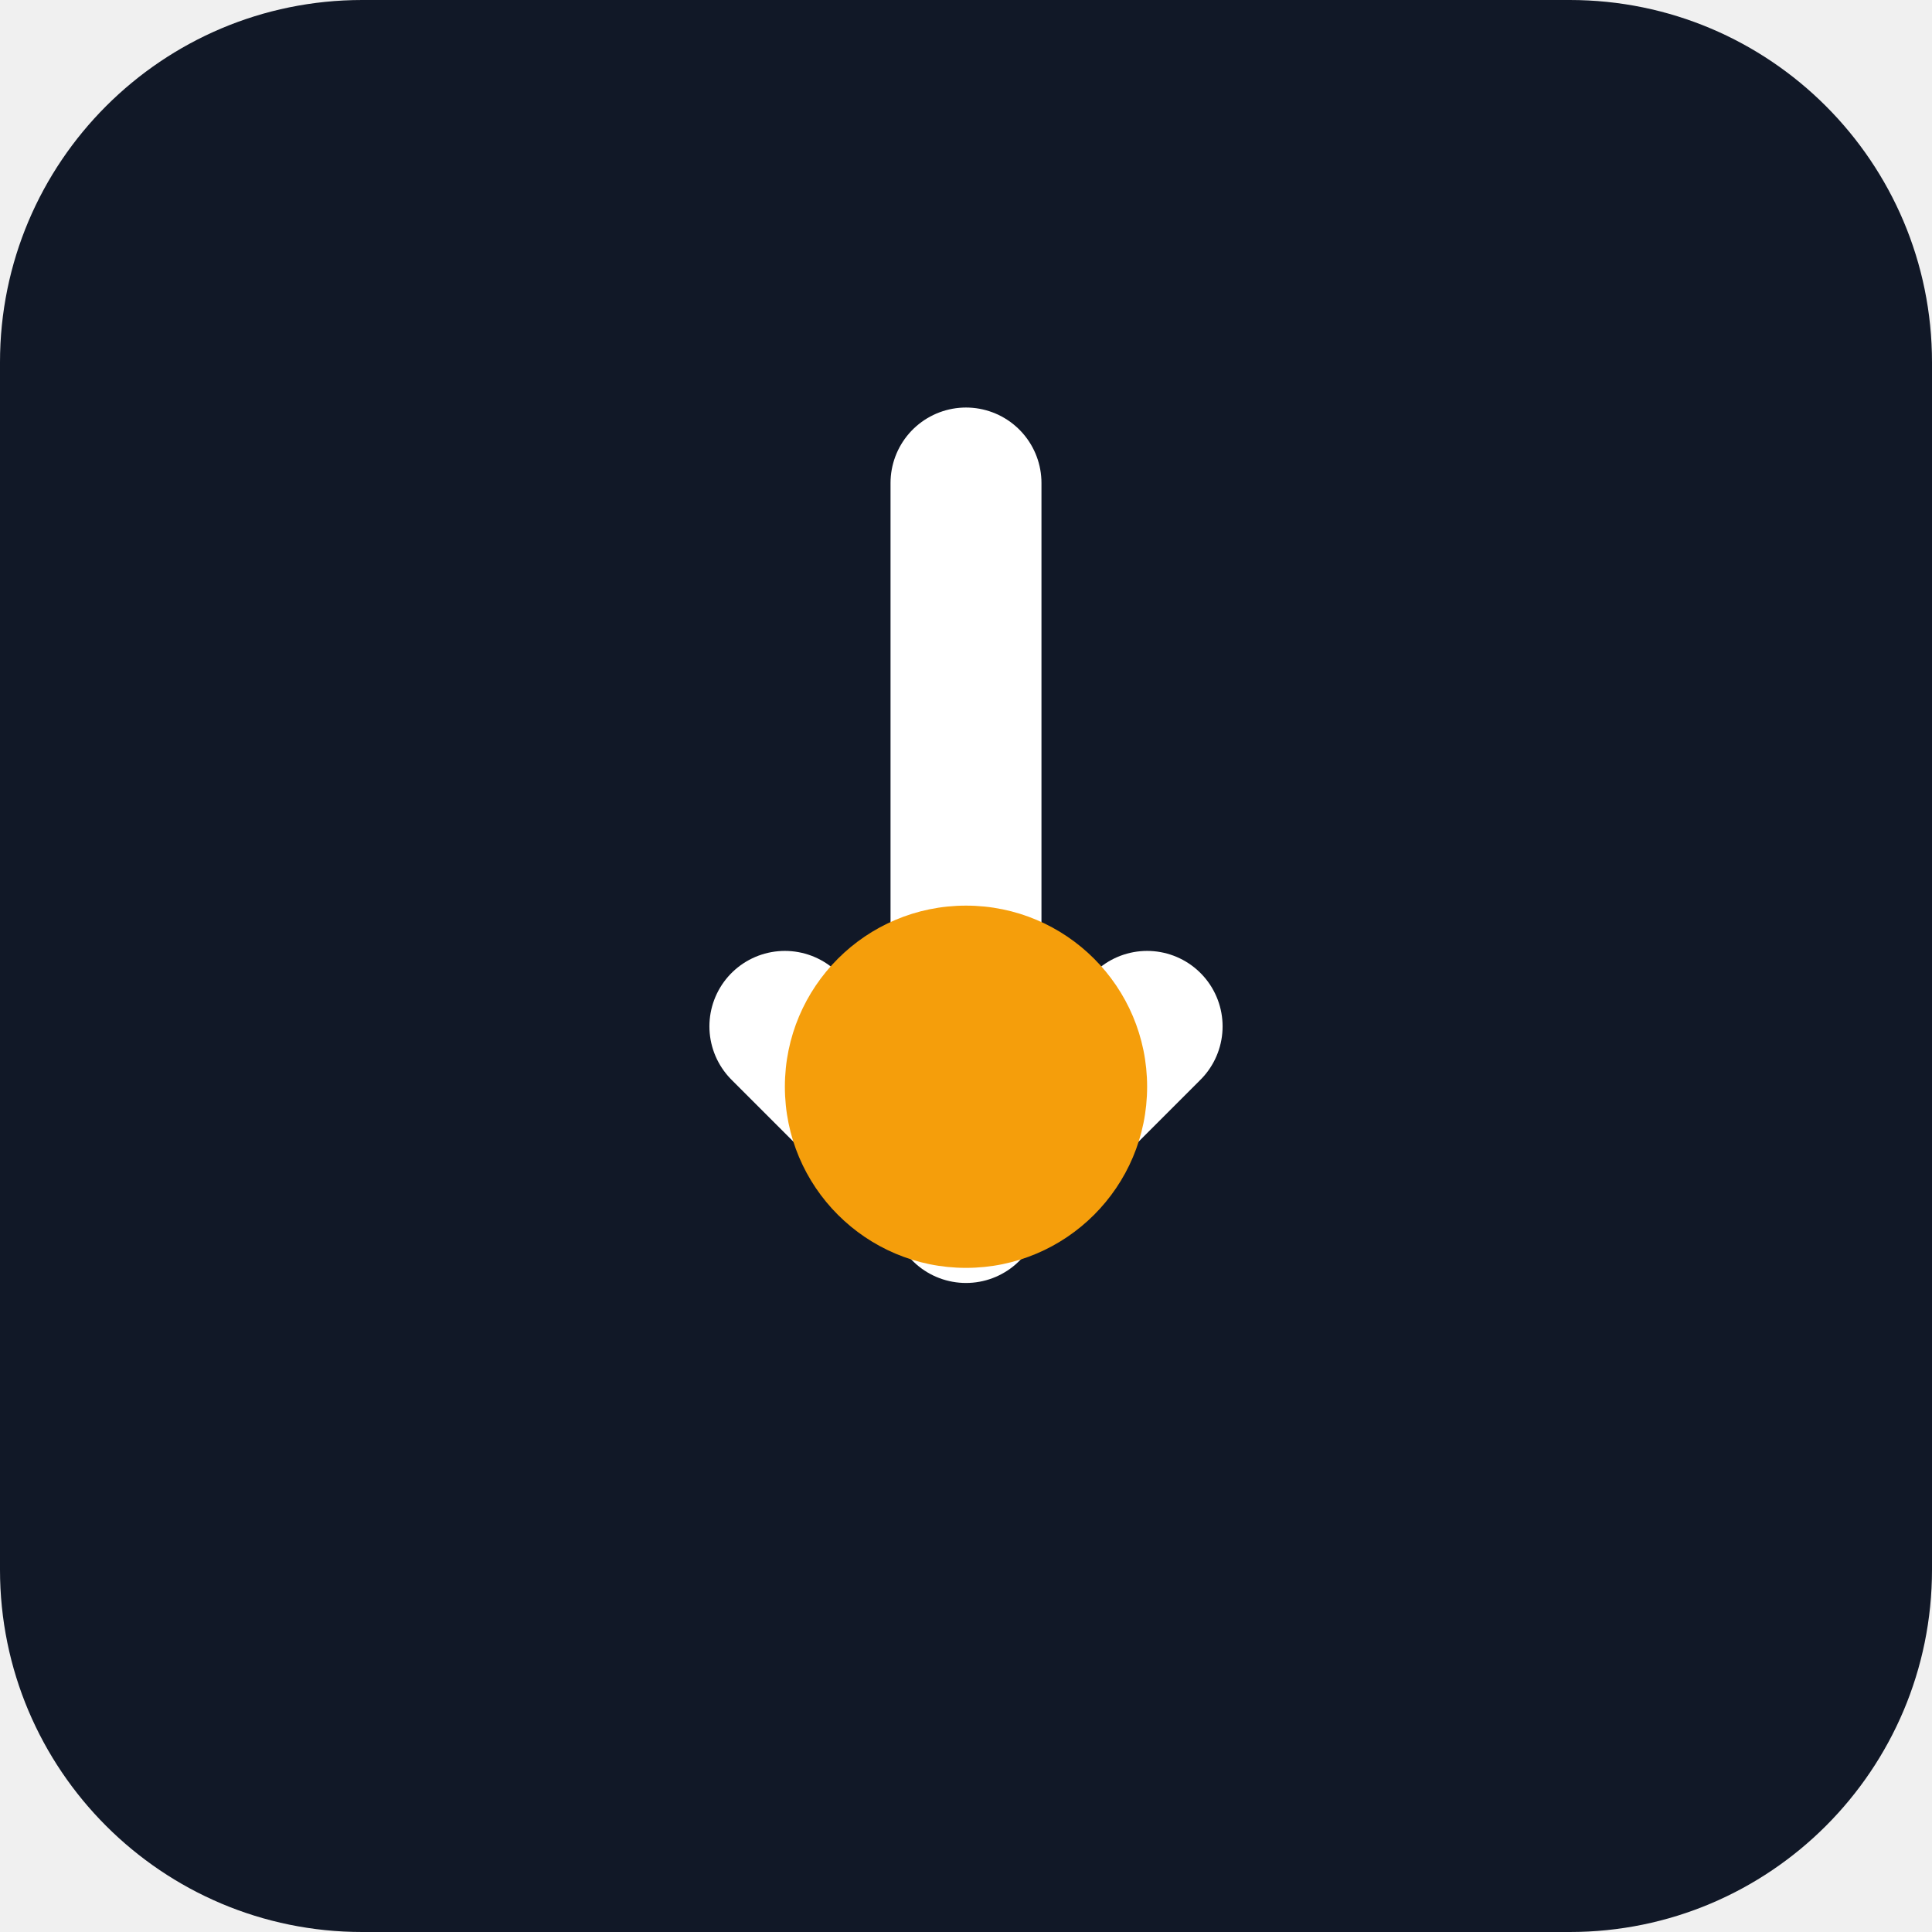
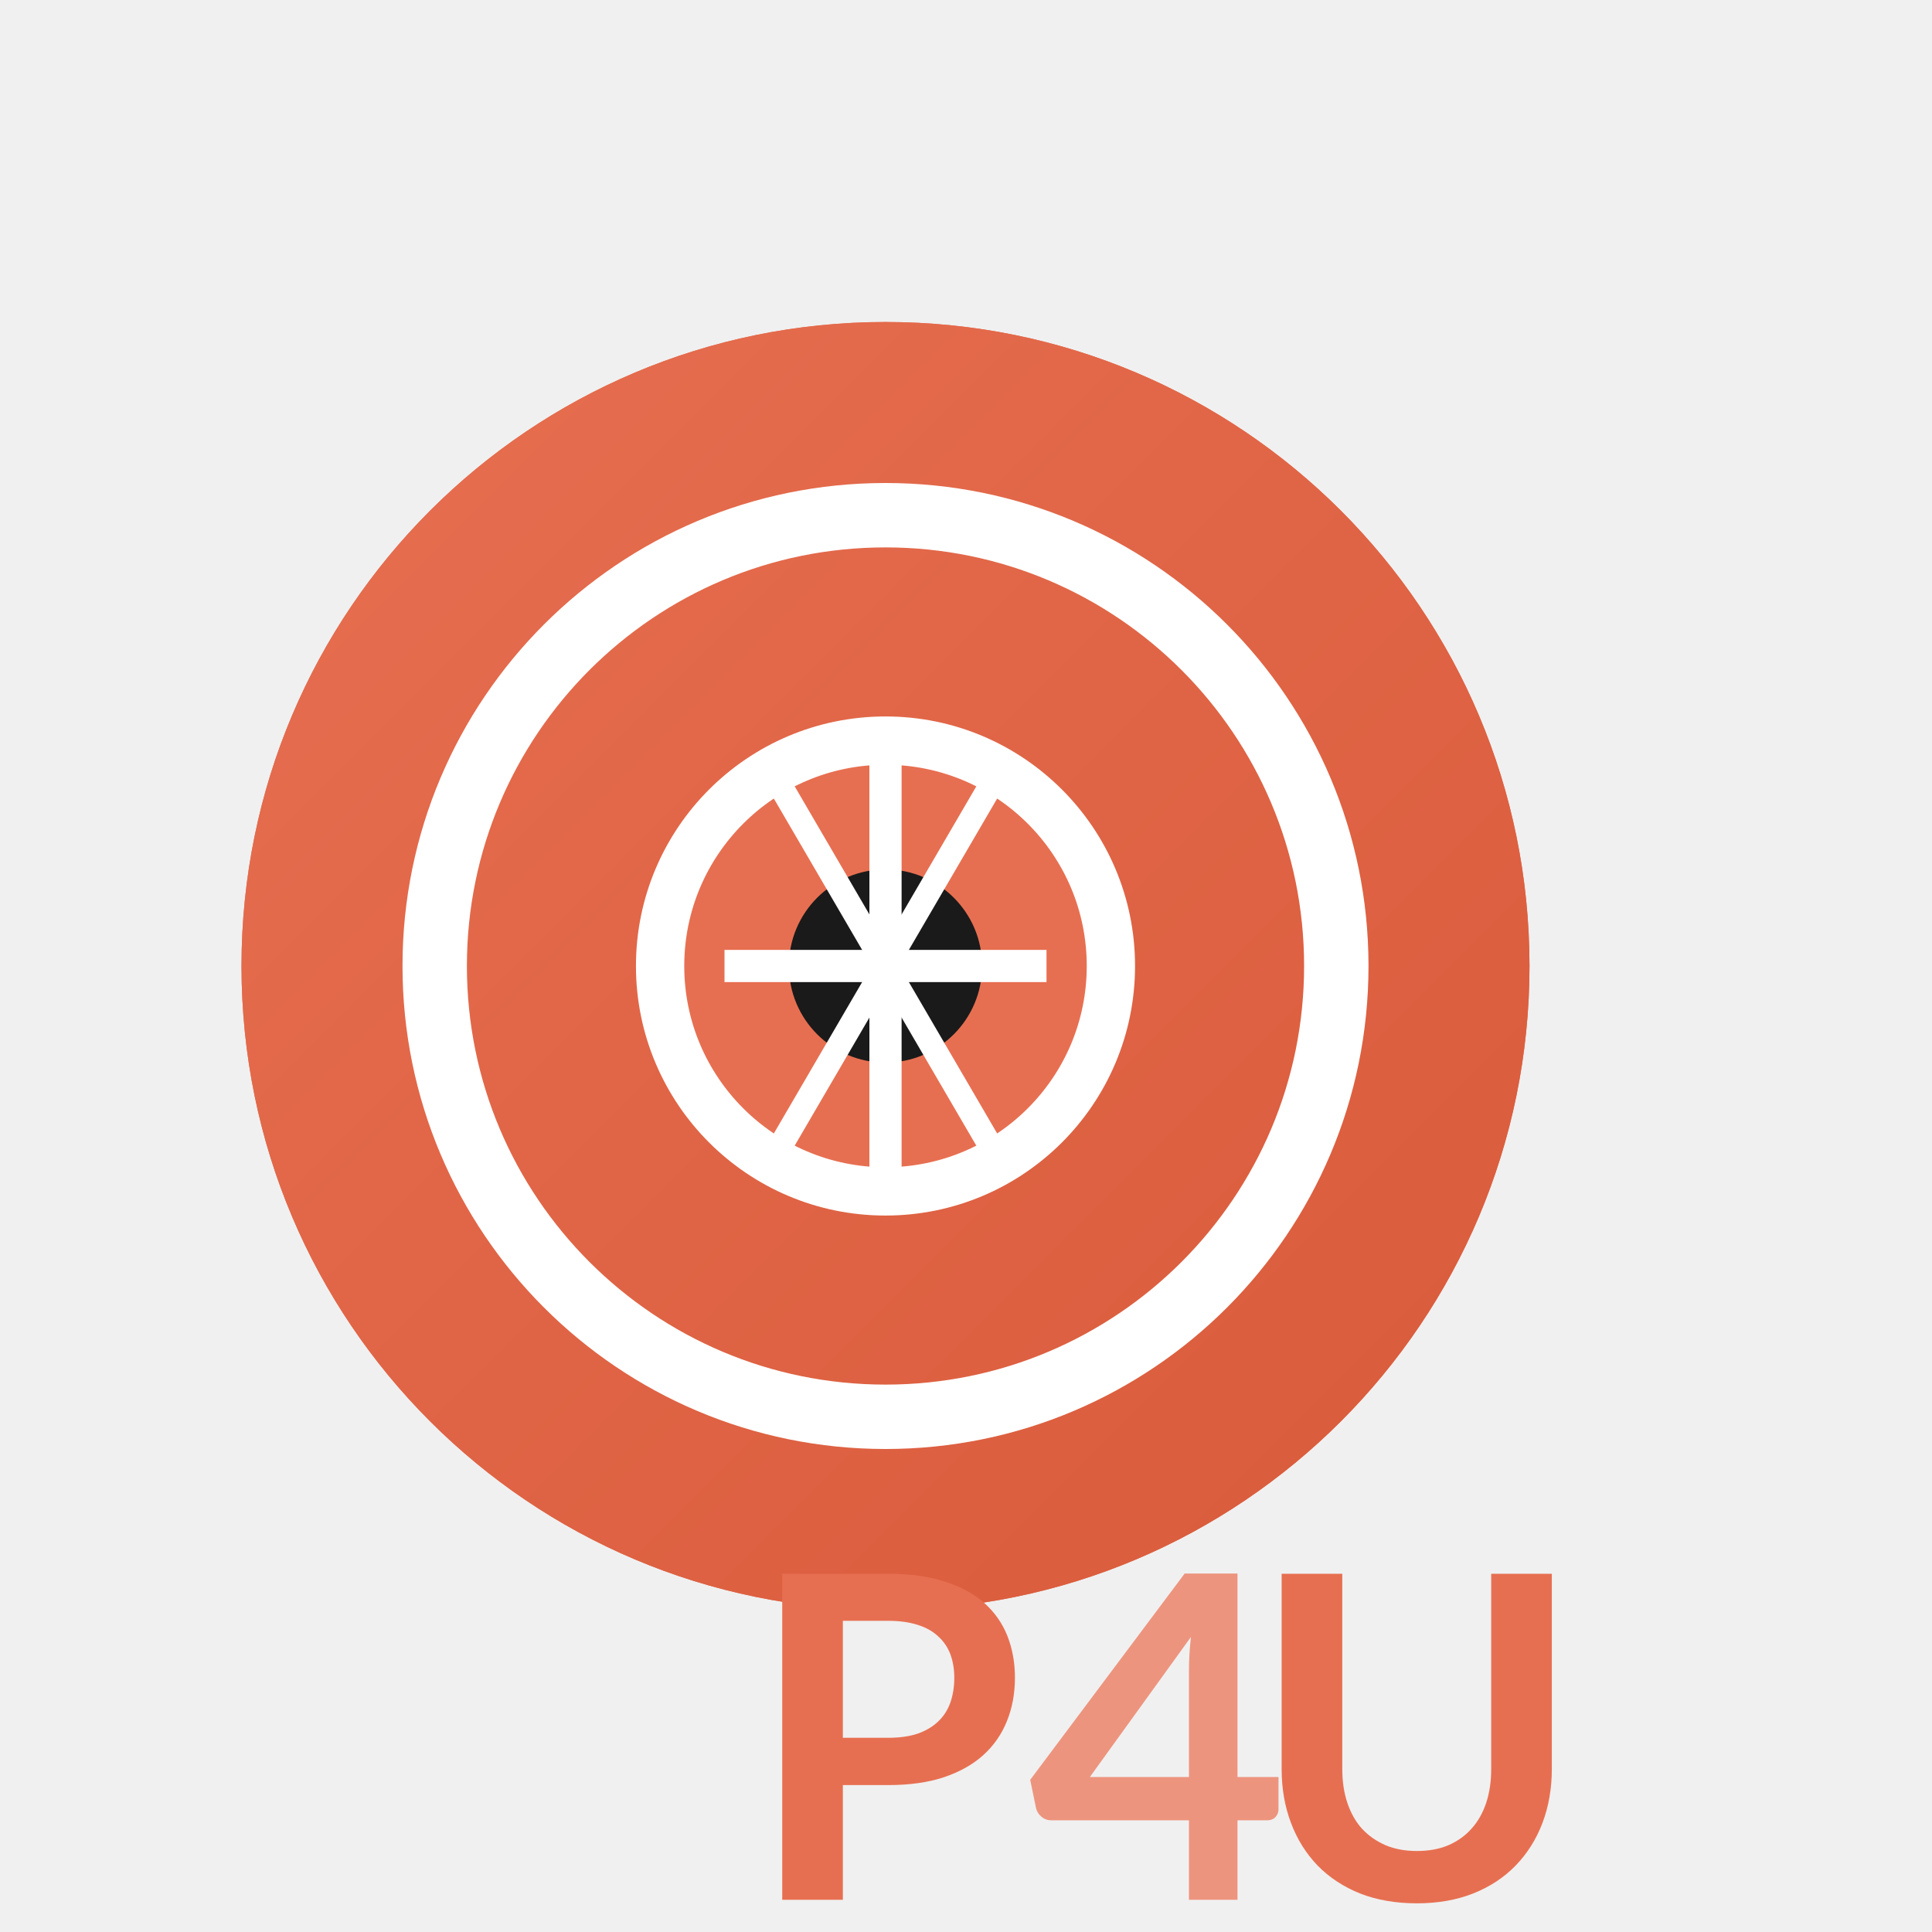
- <svg xmlns="http://www.w3.org/2000/svg" viewBox="0 0 32 32" fill="none">
-   <rect width="32" height="32" rx="6" fill="#111827" />
-   <path d="M16 8v12m0 0l-3-3m3 3l3-3" stroke="white" stroke-width="2.5" stroke-linecap="round" stroke-linejoin="round" />
-   <circle cx="16" cy="18" r="3" fill="#f59e0b" />
+ <svg xmlns="http://www.w3.org/2000/svg" width="120" height="120" viewBox="0 0 120 120">
+   <defs>
+     <linearGradient id="p4u-grad" x1="0%" y1="0%" x2="100%" y2="100%">
+       <stop offset="0%" stop-color="#E76F51" />
+       <stop offset="100%" stop-color="#D85A3A" />
+     </linearGradient>
+   </defs>
+   <circle cx="55" cy="60" r="40" fill="#E76F51" />
+   <circle cx="55" cy="60" r="40" fill="url(#p4u-grad)" />
+   <circle cx="55" cy="60" r="28" fill="none" stroke="#fff" stroke-width="4" />
+   <circle cx="55" cy="60" r="14" fill="#E76F51" stroke="#fff" stroke-width="3" />
+   <circle cx="55" cy="60" r="6" fill="#1a1a1a" />
+   <line x1="45" y1="60" x2="65" y2="60" stroke="#fff" stroke-width="2" />
+   <line x1="55" y1="45" x2="55" y2="75" stroke="#fff" stroke-width="2" />
+   <line x1="48" y1="48" x2="62" y2="72" stroke="#fff" stroke-width="1.5" />
+   <line x1="62" y1="48" x2="48" y2="72" stroke="#fff" stroke-width="1.5" />
+   <text x="55" y="118" text-anchor="middle" font-family="'Lato', 'sans-serif" font-size="28" font-weight="700" fill="#E76F51">P</text>
+   <text x="72" y="118" text-anchor="middle" font-family="'Lato', 'sans-serif" font-size="28" font-weight="700" fill="#ED947E">4</text>
+   <text x="88" y="118" text-anchor="middle" font-family="'Lato', 'sans-serif" font-size="28" font-weight="700" fill="#E76F51">U</text>
</svg>
